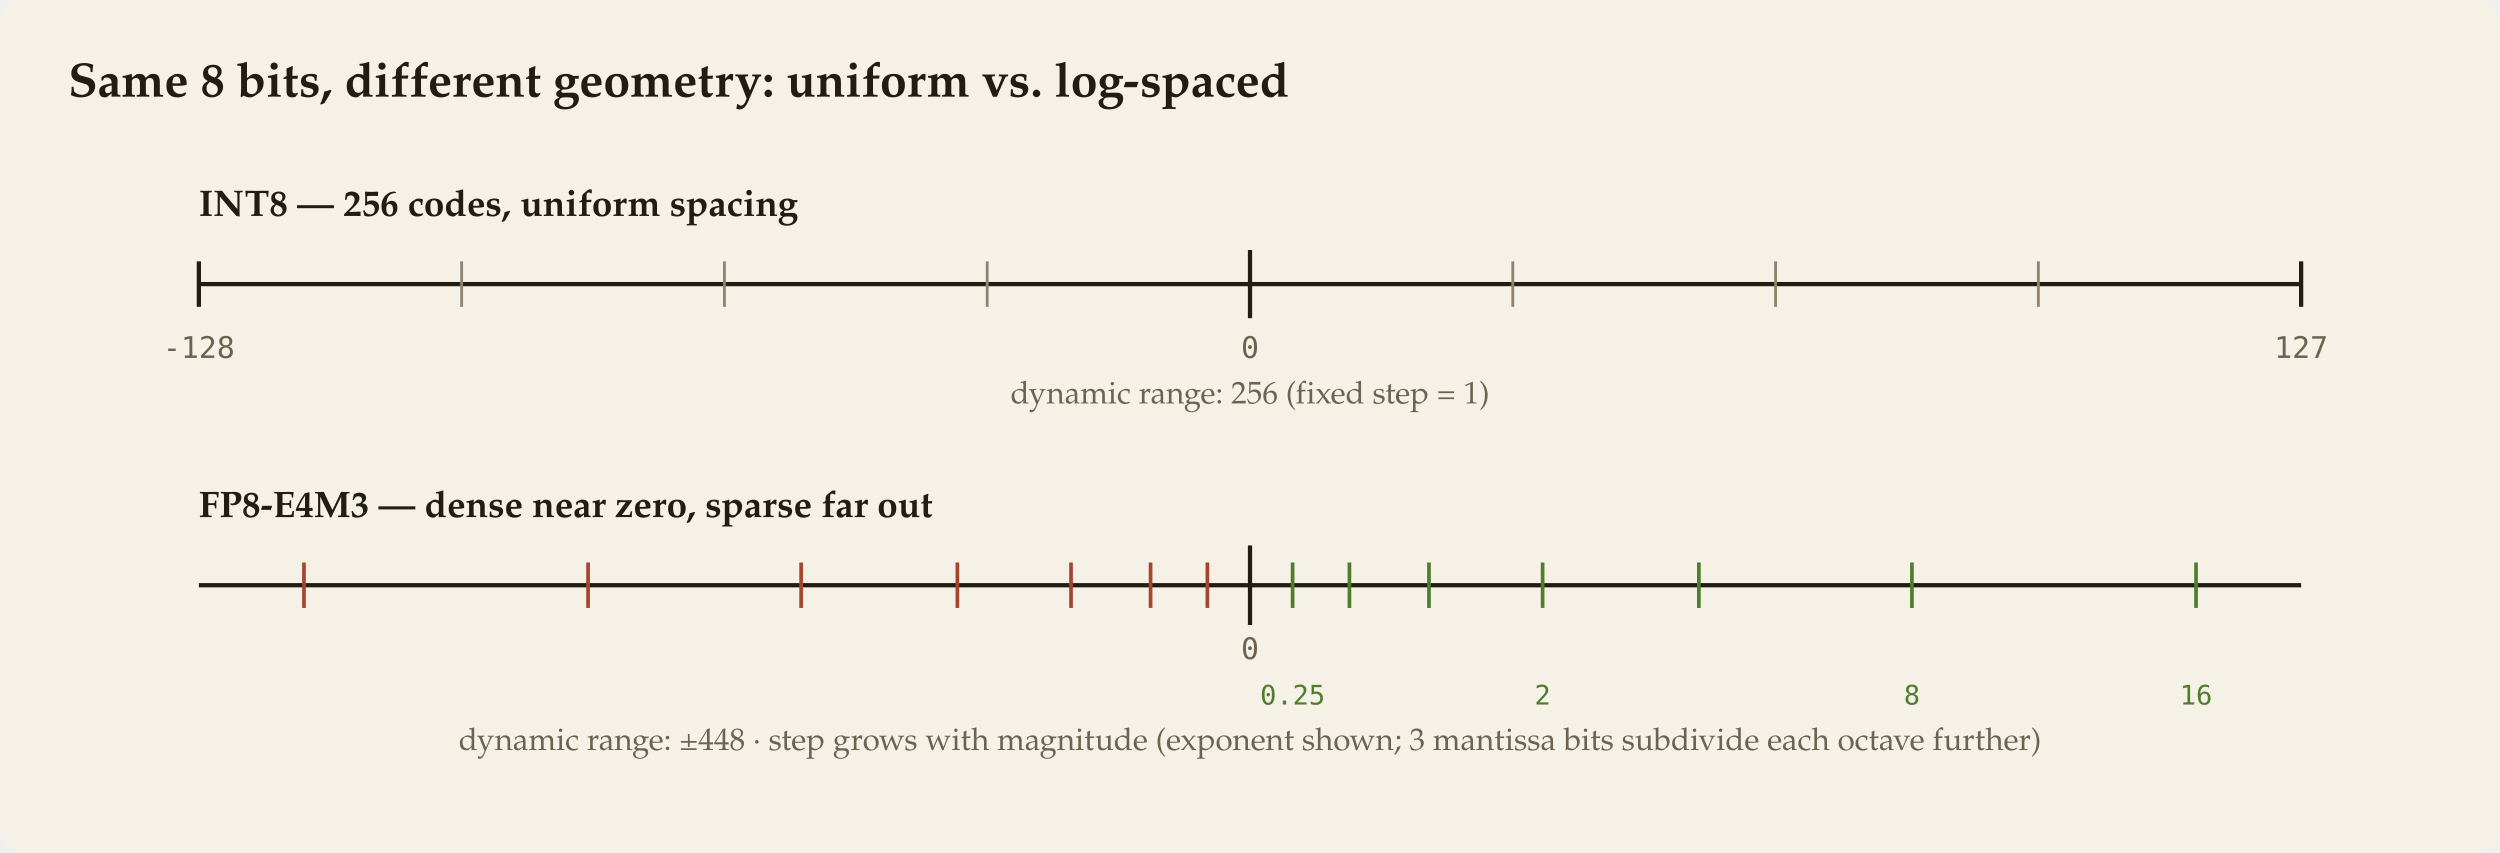
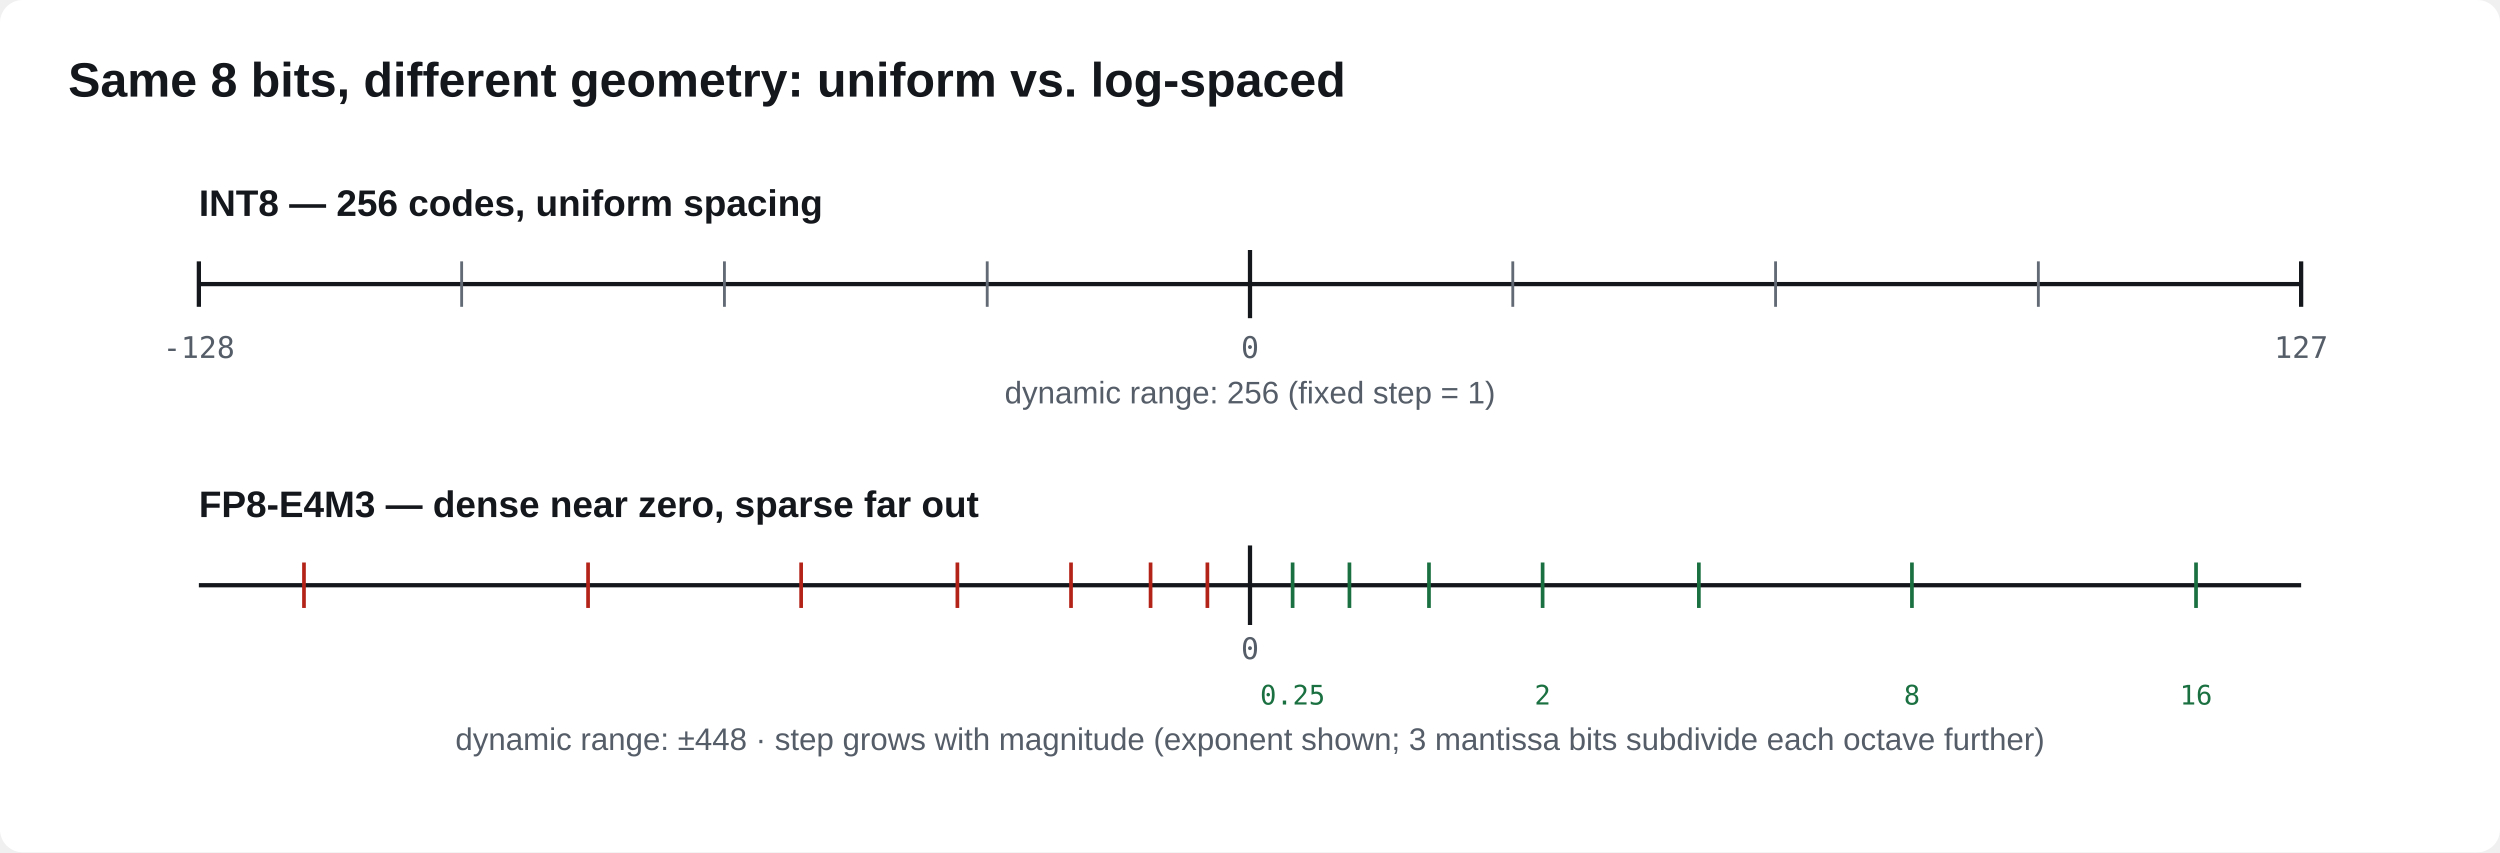
<svg xmlns="http://www.w3.org/2000/svg" viewBox="0 0 880 300" width="880" height="300">
-   <rect width="880" height="300" rx="8" fill="#f6f1e6" />
-   <text x="24" y="34" font-family="Iowan Old Style, Palatino, Georgia, serif" font-size="17" font-weight="600" fill="#221c12">Same 8 bits, different geometry: uniform vs. log-spaced</text>
-   <text x="70" y="76" font-family="Iowan Old Style, Palatino, Georgia, serif" font-size="13" font-weight="600" fill="#221c12">INT8 — 256 codes, uniform spacing</text>
-   <line x1="70" y1="100" x2="810" y2="100" stroke="#221c12" stroke-width="1.5" />
-   <line x1="70" y1="92" x2="70" y2="108" stroke="#221c12" stroke-width="1.5" />
-   <line x1="162.5" y1="92" x2="162.5" y2="108" stroke="#8d8370" stroke-width="1" />
-   <line x1="255" y1="92" x2="255" y2="108" stroke="#8d8370" stroke-width="1" />
-   <line x1="347.5" y1="92" x2="347.5" y2="108" stroke="#8d8370" stroke-width="1" />
-   <line x1="440" y1="88" x2="440" y2="112" stroke="#221c12" stroke-width="1.5" />
-   <line x1="532.5" y1="92" x2="532.5" y2="108" stroke="#8d8370" stroke-width="1" />
-   <line x1="625" y1="92" x2="625" y2="108" stroke="#8d8370" stroke-width="1" />
-   <line x1="717.5" y1="92" x2="717.5" y2="108" stroke="#8d8370" stroke-width="1" />
-   <line x1="810" y1="92" x2="810" y2="108" stroke="#221c12" stroke-width="1.5" />
-   <text x="70" y="126" text-anchor="middle" font-family="SF Mono, Menlo, Consolas, monospace" font-size="10.5" fill="#6b6250">-128</text>
-   <text x="440" y="126" text-anchor="middle" font-family="SF Mono, Menlo, Consolas, monospace" font-size="10.5" fill="#6b6250">0</text>
-   <text x="810" y="126" text-anchor="middle" font-family="SF Mono, Menlo, Consolas, monospace" font-size="10.5" fill="#6b6250">127</text>
-   <text x="440" y="142" text-anchor="middle" font-family="Iowan Old Style, Palatino, Georgia, serif" font-size="11" fill="#6b6250">dynamic range: 256 (fixed step = 1)</text>
-   <text x="70" y="182" font-family="Iowan Old Style, Palatino, Georgia, serif" font-size="13" font-weight="600" fill="#221c12">FP8-E4M3 — dense near zero, sparse far out</text>
-   <line x1="70" y1="206" x2="810" y2="206" stroke="#221c12" stroke-width="1.5" />
-   <line x1="107" y1="198" x2="107" y2="214" stroke="#a4462e" stroke-width="1.3" />
-   <line x1="207" y1="198" x2="207" y2="214" stroke="#a4462e" stroke-width="1.3" />
-   <line x1="282" y1="198" x2="282" y2="214" stroke="#a4462e" stroke-width="1.3" />
-   <line x1="337" y1="198" x2="337" y2="214" stroke="#a4462e" stroke-width="1.3" />
-   <line x1="377" y1="198" x2="377" y2="214" stroke="#a4462e" stroke-width="1.3" />
-   <line x1="405" y1="198" x2="405" y2="214" stroke="#a4462e" stroke-width="1.3" />
-   <line x1="425" y1="198" x2="425" y2="214" stroke="#a4462e" stroke-width="1.3" />
-   <line x1="440" y1="192" x2="440" y2="220" stroke="#221c12" stroke-width="1.5" />
-   <line x1="455" y1="198" x2="455" y2="214" stroke="#4f7d2c" stroke-width="1.3" />
-   <line x1="475" y1="198" x2="475" y2="214" stroke="#4f7d2c" stroke-width="1.3" />
-   <line x1="503" y1="198" x2="503" y2="214" stroke="#4f7d2c" stroke-width="1.3" />
-   <line x1="543" y1="198" x2="543" y2="214" stroke="#4f7d2c" stroke-width="1.3" />
-   <line x1="598" y1="198" x2="598" y2="214" stroke="#4f7d2c" stroke-width="1.3" />
-   <line x1="673" y1="198" x2="673" y2="214" stroke="#4f7d2c" stroke-width="1.3" />
-   <line x1="773" y1="198" x2="773" y2="214" stroke="#4f7d2c" stroke-width="1.3" />
-   <text x="440" y="232" text-anchor="middle" font-family="SF Mono, Menlo, Consolas, monospace" font-size="10.5" fill="#6b6250">0</text>
-   <text x="455" y="248" text-anchor="middle" font-family="SF Mono, Menlo, Consolas, monospace" font-size="9.5" fill="#4f7d2c">0.25</text>
-   <text x="543" y="248" text-anchor="middle" font-family="SF Mono, Menlo, Consolas, monospace" font-size="9.5" fill="#4f7d2c">2</text>
-   <text x="673" y="248" text-anchor="middle" font-family="SF Mono, Menlo, Consolas, monospace" font-size="9.5" fill="#4f7d2c">8</text>
-   <text x="773" y="248" text-anchor="middle" font-family="SF Mono, Menlo, Consolas, monospace" font-size="9.5" fill="#4f7d2c">16</text>
-   <text x="440" y="264" text-anchor="middle" font-family="Iowan Old Style, Palatino, Georgia, serif" font-size="11" fill="#6b6250">dynamic range: ±448 · step grows with magnitude (exponent shown; 3 mantissa bits subdivide each octave further)</text>
+   <rect width="880" height="300" rx="8" fill="#ffffff" />
+   <text x="24" y="34" font-family="Atkinson Hyperlegible Next, system-ui, -apple-system, Segoe UI, Helvetica Neue, Arial, sans-serif" font-size="17" font-weight="600" fill="#14171c">Same 8 bits, different geometry: uniform vs. log-spaced</text>
+   <text x="70" y="76" font-family="Atkinson Hyperlegible Next, system-ui, -apple-system, Segoe UI, Helvetica Neue, Arial, sans-serif" font-size="13" font-weight="600" fill="#14171c">INT8 — 256 codes, uniform spacing</text>
+   <line x1="70" y1="100" x2="810" y2="100" stroke="#14171c" stroke-width="1.5" />
+   <line x1="70" y1="92" x2="70" y2="108" stroke="#14171c" stroke-width="1.5" />
+   <line x1="162.5" y1="92" x2="162.5" y2="108" stroke="#626a75" stroke-width="1" />
+   <line x1="255" y1="92" x2="255" y2="108" stroke="#626a75" stroke-width="1" />
+   <line x1="347.5" y1="92" x2="347.5" y2="108" stroke="#626a75" stroke-width="1" />
+   <line x1="440" y1="88" x2="440" y2="112" stroke="#14171c" stroke-width="1.5" />
+   <line x1="532.5" y1="92" x2="532.5" y2="108" stroke="#626a75" stroke-width="1" />
+   <line x1="625" y1="92" x2="625" y2="108" stroke="#626a75" stroke-width="1" />
+   <line x1="717.5" y1="92" x2="717.5" y2="108" stroke="#626a75" stroke-width="1" />
+   <line x1="810" y1="92" x2="810" y2="108" stroke="#14171c" stroke-width="1.5" />
+   <text x="70" y="126" text-anchor="middle" font-family="JetBrains Mono, SF Mono, Menlo, Consolas, monospace" font-size="10.5" fill="#555d68">-128</text>
+   <text x="440" y="126" text-anchor="middle" font-family="JetBrains Mono, SF Mono, Menlo, Consolas, monospace" font-size="10.5" fill="#555d68">0</text>
+   <text x="810" y="126" text-anchor="middle" font-family="JetBrains Mono, SF Mono, Menlo, Consolas, monospace" font-size="10.5" fill="#555d68">127</text>
+   <text x="440" y="142" text-anchor="middle" font-family="Atkinson Hyperlegible Next, system-ui, -apple-system, Segoe UI, Helvetica Neue, Arial, sans-serif" font-size="11" fill="#555d68">dynamic range: 256 (fixed step = 1)</text>
+   <text x="70" y="182" font-family="Atkinson Hyperlegible Next, system-ui, -apple-system, Segoe UI, Helvetica Neue, Arial, sans-serif" font-size="13" font-weight="600" fill="#14171c">FP8-E4M3 — dense near zero, sparse far out</text>
+   <line x1="70" y1="206" x2="810" y2="206" stroke="#14171c" stroke-width="1.5" />
+   <line x1="107" y1="198" x2="107" y2="214" stroke="#b42318" stroke-width="1.3" />
+   <line x1="207" y1="198" x2="207" y2="214" stroke="#b42318" stroke-width="1.3" />
+   <line x1="282" y1="198" x2="282" y2="214" stroke="#b42318" stroke-width="1.3" />
+   <line x1="337" y1="198" x2="337" y2="214" stroke="#b42318" stroke-width="1.3" />
+   <line x1="377" y1="198" x2="377" y2="214" stroke="#b42318" stroke-width="1.3" />
+   <line x1="405" y1="198" x2="405" y2="214" stroke="#b42318" stroke-width="1.3" />
+   <line x1="425" y1="198" x2="425" y2="214" stroke="#b42318" stroke-width="1.3" />
+   <line x1="440" y1="192" x2="440" y2="220" stroke="#14171c" stroke-width="1.5" />
+   <line x1="455" y1="198" x2="455" y2="214" stroke="#1a7040" stroke-width="1.3" />
+   <line x1="475" y1="198" x2="475" y2="214" stroke="#1a7040" stroke-width="1.3" />
+   <line x1="503" y1="198" x2="503" y2="214" stroke="#1a7040" stroke-width="1.3" />
+   <line x1="543" y1="198" x2="543" y2="214" stroke="#1a7040" stroke-width="1.3" />
+   <line x1="598" y1="198" x2="598" y2="214" stroke="#1a7040" stroke-width="1.3" />
+   <line x1="673" y1="198" x2="673" y2="214" stroke="#1a7040" stroke-width="1.3" />
+   <line x1="773" y1="198" x2="773" y2="214" stroke="#1a7040" stroke-width="1.3" />
+   <text x="440" y="232" text-anchor="middle" font-family="JetBrains Mono, SF Mono, Menlo, Consolas, monospace" font-size="10.5" fill="#555d68">0</text>
+   <text x="455" y="248" text-anchor="middle" font-family="JetBrains Mono, SF Mono, Menlo, Consolas, monospace" font-size="9.5" fill="#1a7040">0.25</text>
+   <text x="543" y="248" text-anchor="middle" font-family="JetBrains Mono, SF Mono, Menlo, Consolas, monospace" font-size="9.5" fill="#1a7040">2</text>
+   <text x="673" y="248" text-anchor="middle" font-family="JetBrains Mono, SF Mono, Menlo, Consolas, monospace" font-size="9.5" fill="#1a7040">8</text>
+   <text x="773" y="248" text-anchor="middle" font-family="JetBrains Mono, SF Mono, Menlo, Consolas, monospace" font-size="9.5" fill="#1a7040">16</text>
+   <text x="440" y="264" text-anchor="middle" font-family="Atkinson Hyperlegible Next, system-ui, -apple-system, Segoe UI, Helvetica Neue, Arial, sans-serif" font-size="11" fill="#555d68">dynamic range: ±448 · step grows with magnitude (exponent shown; 3 mantissa bits subdivide each octave further)</text>
</svg>
